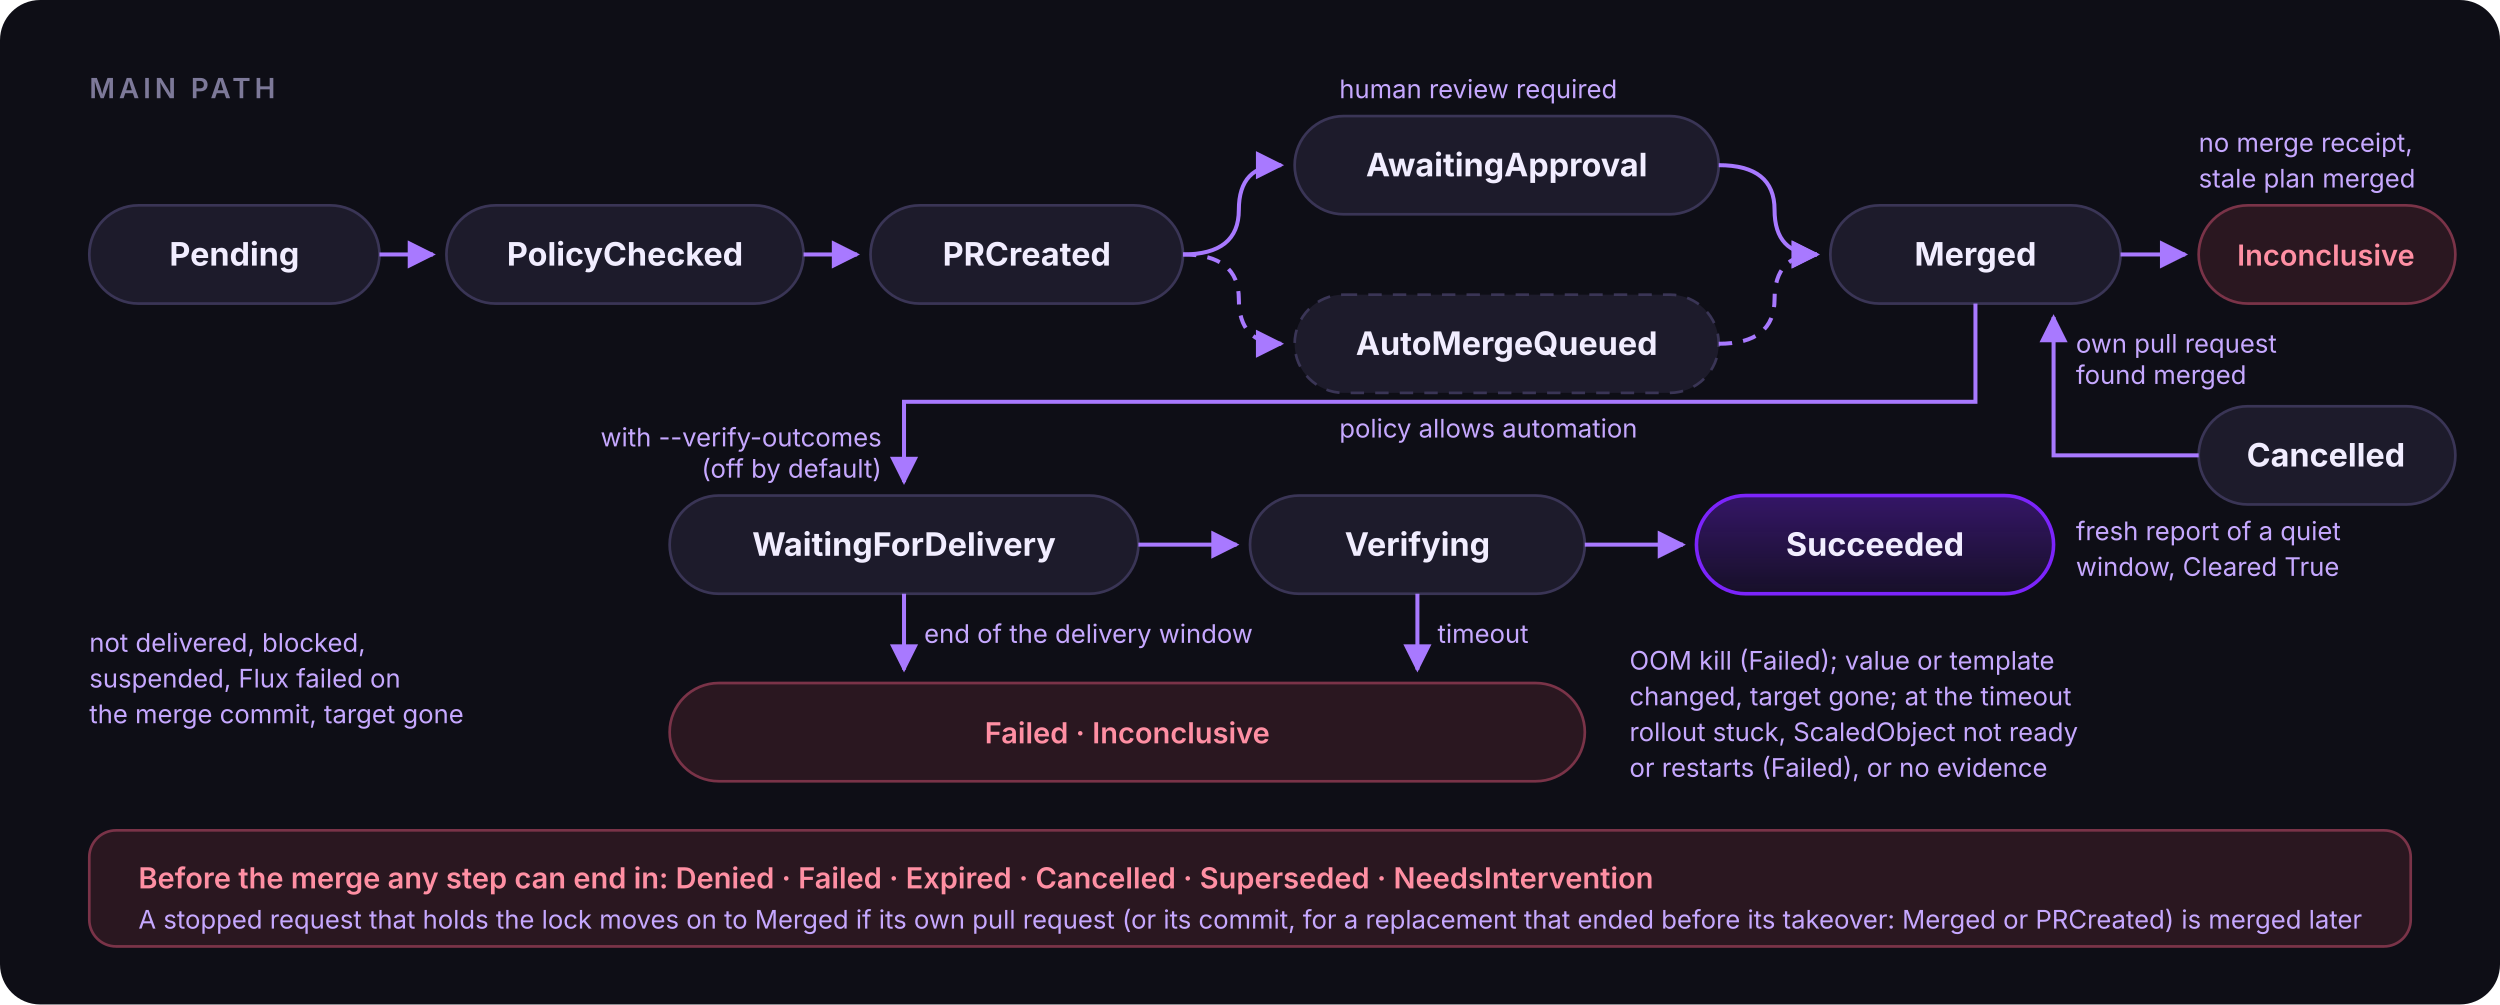
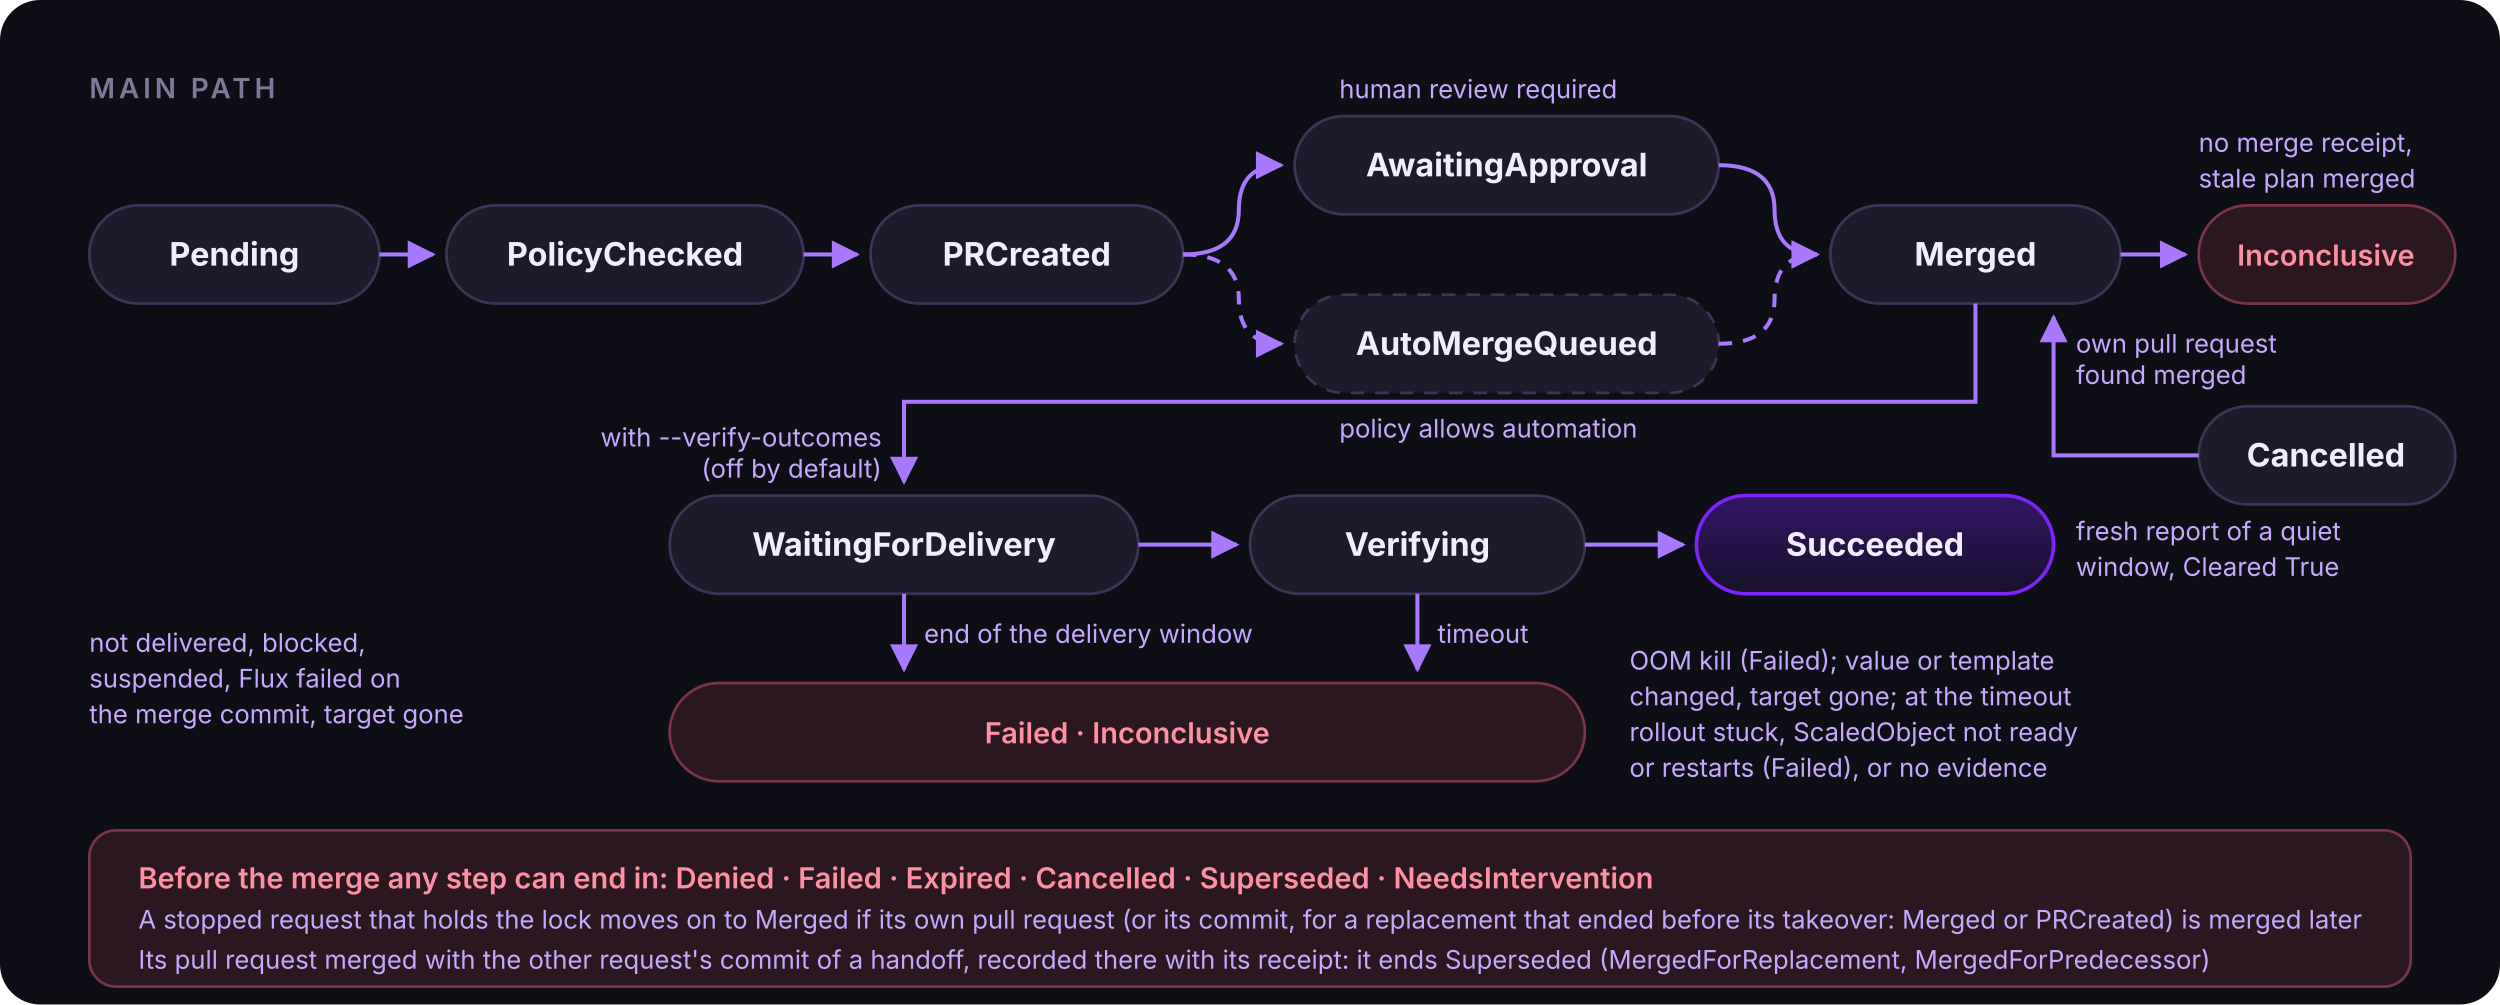
<svg xmlns="http://www.w3.org/2000/svg" viewBox="0 0 1120 450" role="img" aria-labelledby="t d" font-family="Inter, 'Segoe UI', system-ui, -apple-system, sans-serif">
  <defs>
    <marker id="a" viewBox="0 0 10 10" refX="9" refY="5" markerWidth="7" markerHeight="7" orient="auto-start-reverse">
      <path d="M0 0 10 5 0 10z" fill="#a879ff" />
    </marker>
    <linearGradient id="glow" x1="0" y1="0" x2="0" y2="1">
      <stop offset="0" stop-color="#7c24fc" stop-opacity=".35" />
      <stop offset="1" stop-color="#7c24fc" stop-opacity=".08" />
    </linearGradient>
    <style>
      .box{fill:#1d1b2b;stroke:#3a3556;stroke-width:1.2}
      .key{fill:url(#glow);stroke:#7c24fc;stroke-width:1.6}
      .ext{fill:#16222a;stroke:#2f5d63;stroke-width:1.2}
      .h{fill:#f1edff;font-size:14.5px;font-weight:650}
      .s{fill:#a9a4c4;font-size:12px}
      .f{stroke:#a879ff;stroke-width:1.8;fill:none}
      .lbl{fill:#c6a8ff;font-size:11.5px}
      .lanet{fill:#7d7999;font-size:12.5px;font-weight:600;letter-spacing:.14em}
      .bad{fill:#2a1720;stroke:#7a3348;stroke-width:1.2}
      .badt{fill:#ff8fa3;font-size:13px;font-weight:600}
      .plan{stroke-dasharray:6 5}
    </style>
  </defs>
  <rect width="1120" height="450" rx="18" fill="#0e0e16" />
  <text class="lanet" x="40" y="44">MAIN PATH</text>
  <rect class="box" x="40" y="92" width="130" height="44" rx="22" />
  <text class="h" x="105" y="119" text-anchor="middle">Pending</text>
  <rect class="box" x="200" y="92" width="160" height="44" rx="22" />
  <text class="h" x="280" y="119" text-anchor="middle">PolicyChecked</text>
  <rect class="box" x="390" y="92" width="140" height="44" rx="22" />
  <text class="h" x="460" y="119" text-anchor="middle">PRCreated</text>
  <rect class="box" x="580" y="52" width="190" height="44" rx="22" />
  <text class="h" x="675" y="79" text-anchor="middle">AwaitingApproval</text>
  <rect class="box plan" x="580" y="132" width="190" height="44" rx="22" />
  <text class="h" x="675" y="159" text-anchor="middle">AutoMergeQueued</text>
  <rect class="box" x="820" y="92" width="130" height="44" rx="22" />
  <text class="h" x="885" y="119" text-anchor="middle">Merged</text>
  <rect class="bad" x="985" y="92" width="115" height="44" rx="22" />
  <text class="badt" x="1042" y="119" text-anchor="middle">Inconclusive</text>
  <path class="f" d="M950 114H979" marker-end="url(#a)" />
  <rect class="box" x="985" y="182" width="115" height="44" rx="22" />
  <text class="h" x="1042" y="209" text-anchor="middle">Cancelled</text>
  <path class="f" d="M985 204H920V142" marker-end="url(#a)" />
  <text class="lbl" x="930" y="158">own pull request</text>
  <text class="lbl" x="930" y="172">found merged</text>
  <text class="lbl" x="985" y="68">no merge receipt,</text>
  <text class="lbl" x="985" y="84">stale plan merged</text>
  <rect class="box" x="300" y="222" width="210" height="44" rx="22" />
  <text class="h" x="405" y="249" text-anchor="middle">WaitingForDelivery</text>
  <rect class="box" x="560" y="222" width="150" height="44" rx="22" />
  <text class="h" x="635" y="249" text-anchor="middle">Verifying</text>
  <rect class="key" x="760" y="222" width="160" height="44" rx="22" />
  <text class="h" x="840" y="249" text-anchor="middle">Succeeded</text>
  <path class="f" d="M170 114H194" marker-end="url(#a)" />
  <path class="f" d="M360 114H384" marker-end="url(#a)" />
  <path class="f" d="M530 114Q555 114 555 94T574 74" marker-end="url(#a)" />
  <path class="f plan" d="M530 114Q555 114 555 134T574 154" marker-end="url(#a)" />
  <text class="lbl" x="600" y="44">human review required</text>
  <text class="lbl" x="600" y="196">policy allows automation</text>
  <path class="f" d="M770 74Q795 74 795 94T814 114" marker-end="url(#a)" />
  <path class="f plan" d="M770 154Q795 154 795 134T814 114" marker-end="url(#a)" />
  <path class="f" d="M885 136V180H405V216" marker-end="url(#a)" />
  <text class="lbl" x="395" y="200" text-anchor="end">with --verify-outcomes</text>
  <text class="lbl" x="395" y="214" text-anchor="end">(off by default)</text>
  <path class="f" d="M510 244H554" marker-end="url(#a)" />
  <path class="f" d="M710 244H754" marker-end="url(#a)" />
  <text class="lbl" x="930" y="242">fresh report of a quiet</text>
  <text class="lbl" x="930" y="258">window, Cleared True</text>
  <text class="lbl" x="414" y="288">end of the delivery window</text>
  <text class="lbl" x="644" y="288">timeout</text>
  <rect class="bad" x="300" y="306" width="410" height="44" rx="22" />
  <text class="badt" x="505" y="333" text-anchor="middle">Failed · Inconclusive</text>
  <path class="f" d="M405 266V300" marker-end="url(#a)" />
  <path class="f" d="M635 266V300" marker-end="url(#a)" />
  <text class="lbl" x="40" y="292">not delivered, blocked,</text>
  <text class="lbl" x="40" y="308">suspended, Flux failed on</text>
  <text class="lbl" x="40" y="324">the merge commit, target gone</text>
  <text class="lbl" x="730" y="300">OOM kill (Failed); value or template</text>
  <text class="lbl" x="730" y="316">changed, target gone; at the timeout</text>
  <text class="lbl" x="730" y="332">rollout stuck, ScaledObject not ready</text>
  <text class="lbl" x="730" y="348">or restarts (Failed), or no evidence</text>
-   <rect class="bad" x="40" y="372" width="1040" height="52" rx="12" />
+   <rect class="bad" x="40" y="372" width="1040" height="70" rx="12" />
  <text class="badt" x="62" y="398">Before the merge any step can end in: Denied · Failed · Expired · Cancelled · Superseded · NeedsIntervention</text>
  <text class="lbl" x="62" y="416">A stopped request that holds the lock moves on to Merged if its own pull request (or its commit, for a replacement that ended before its takeover: Merged or PRCreated) is merged later</text>
+   <text class="lbl" x="62" y="434">Its pull request merged with the other request's commit of a handoff, recorded there with its receipt: it ends Superseded (MergedForReplacement, MergedForPredecessor)</text>
</svg>
